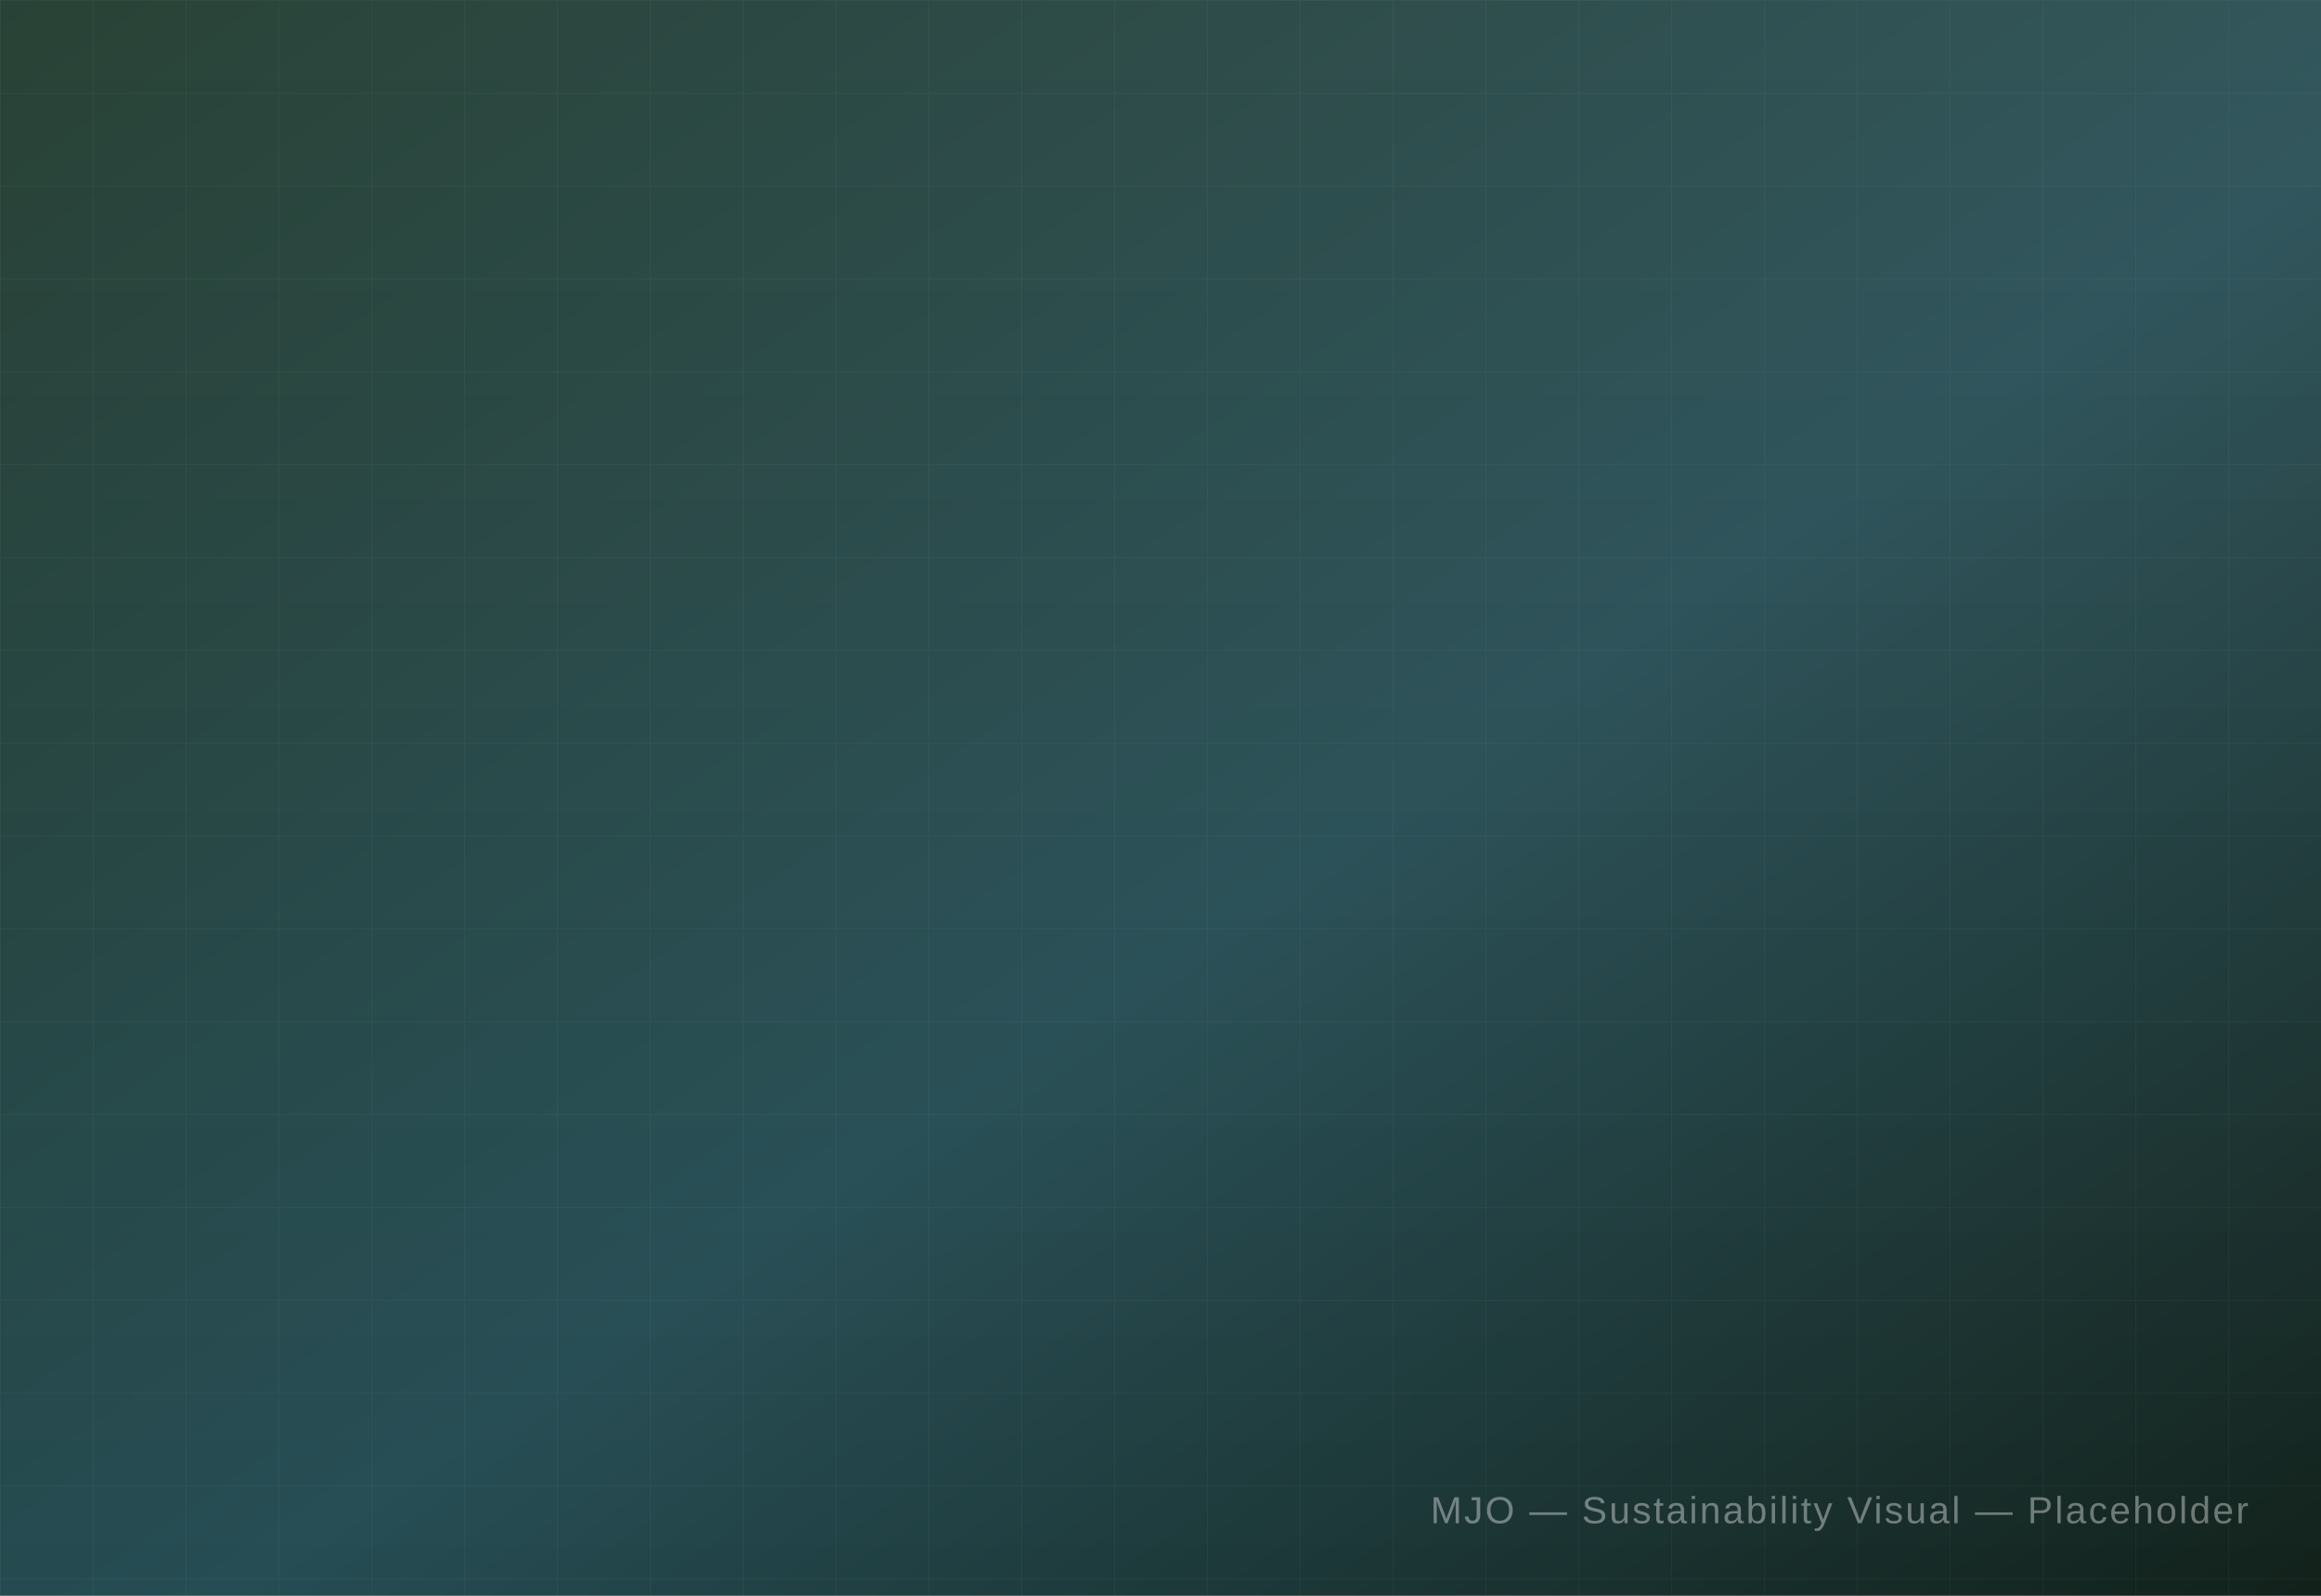
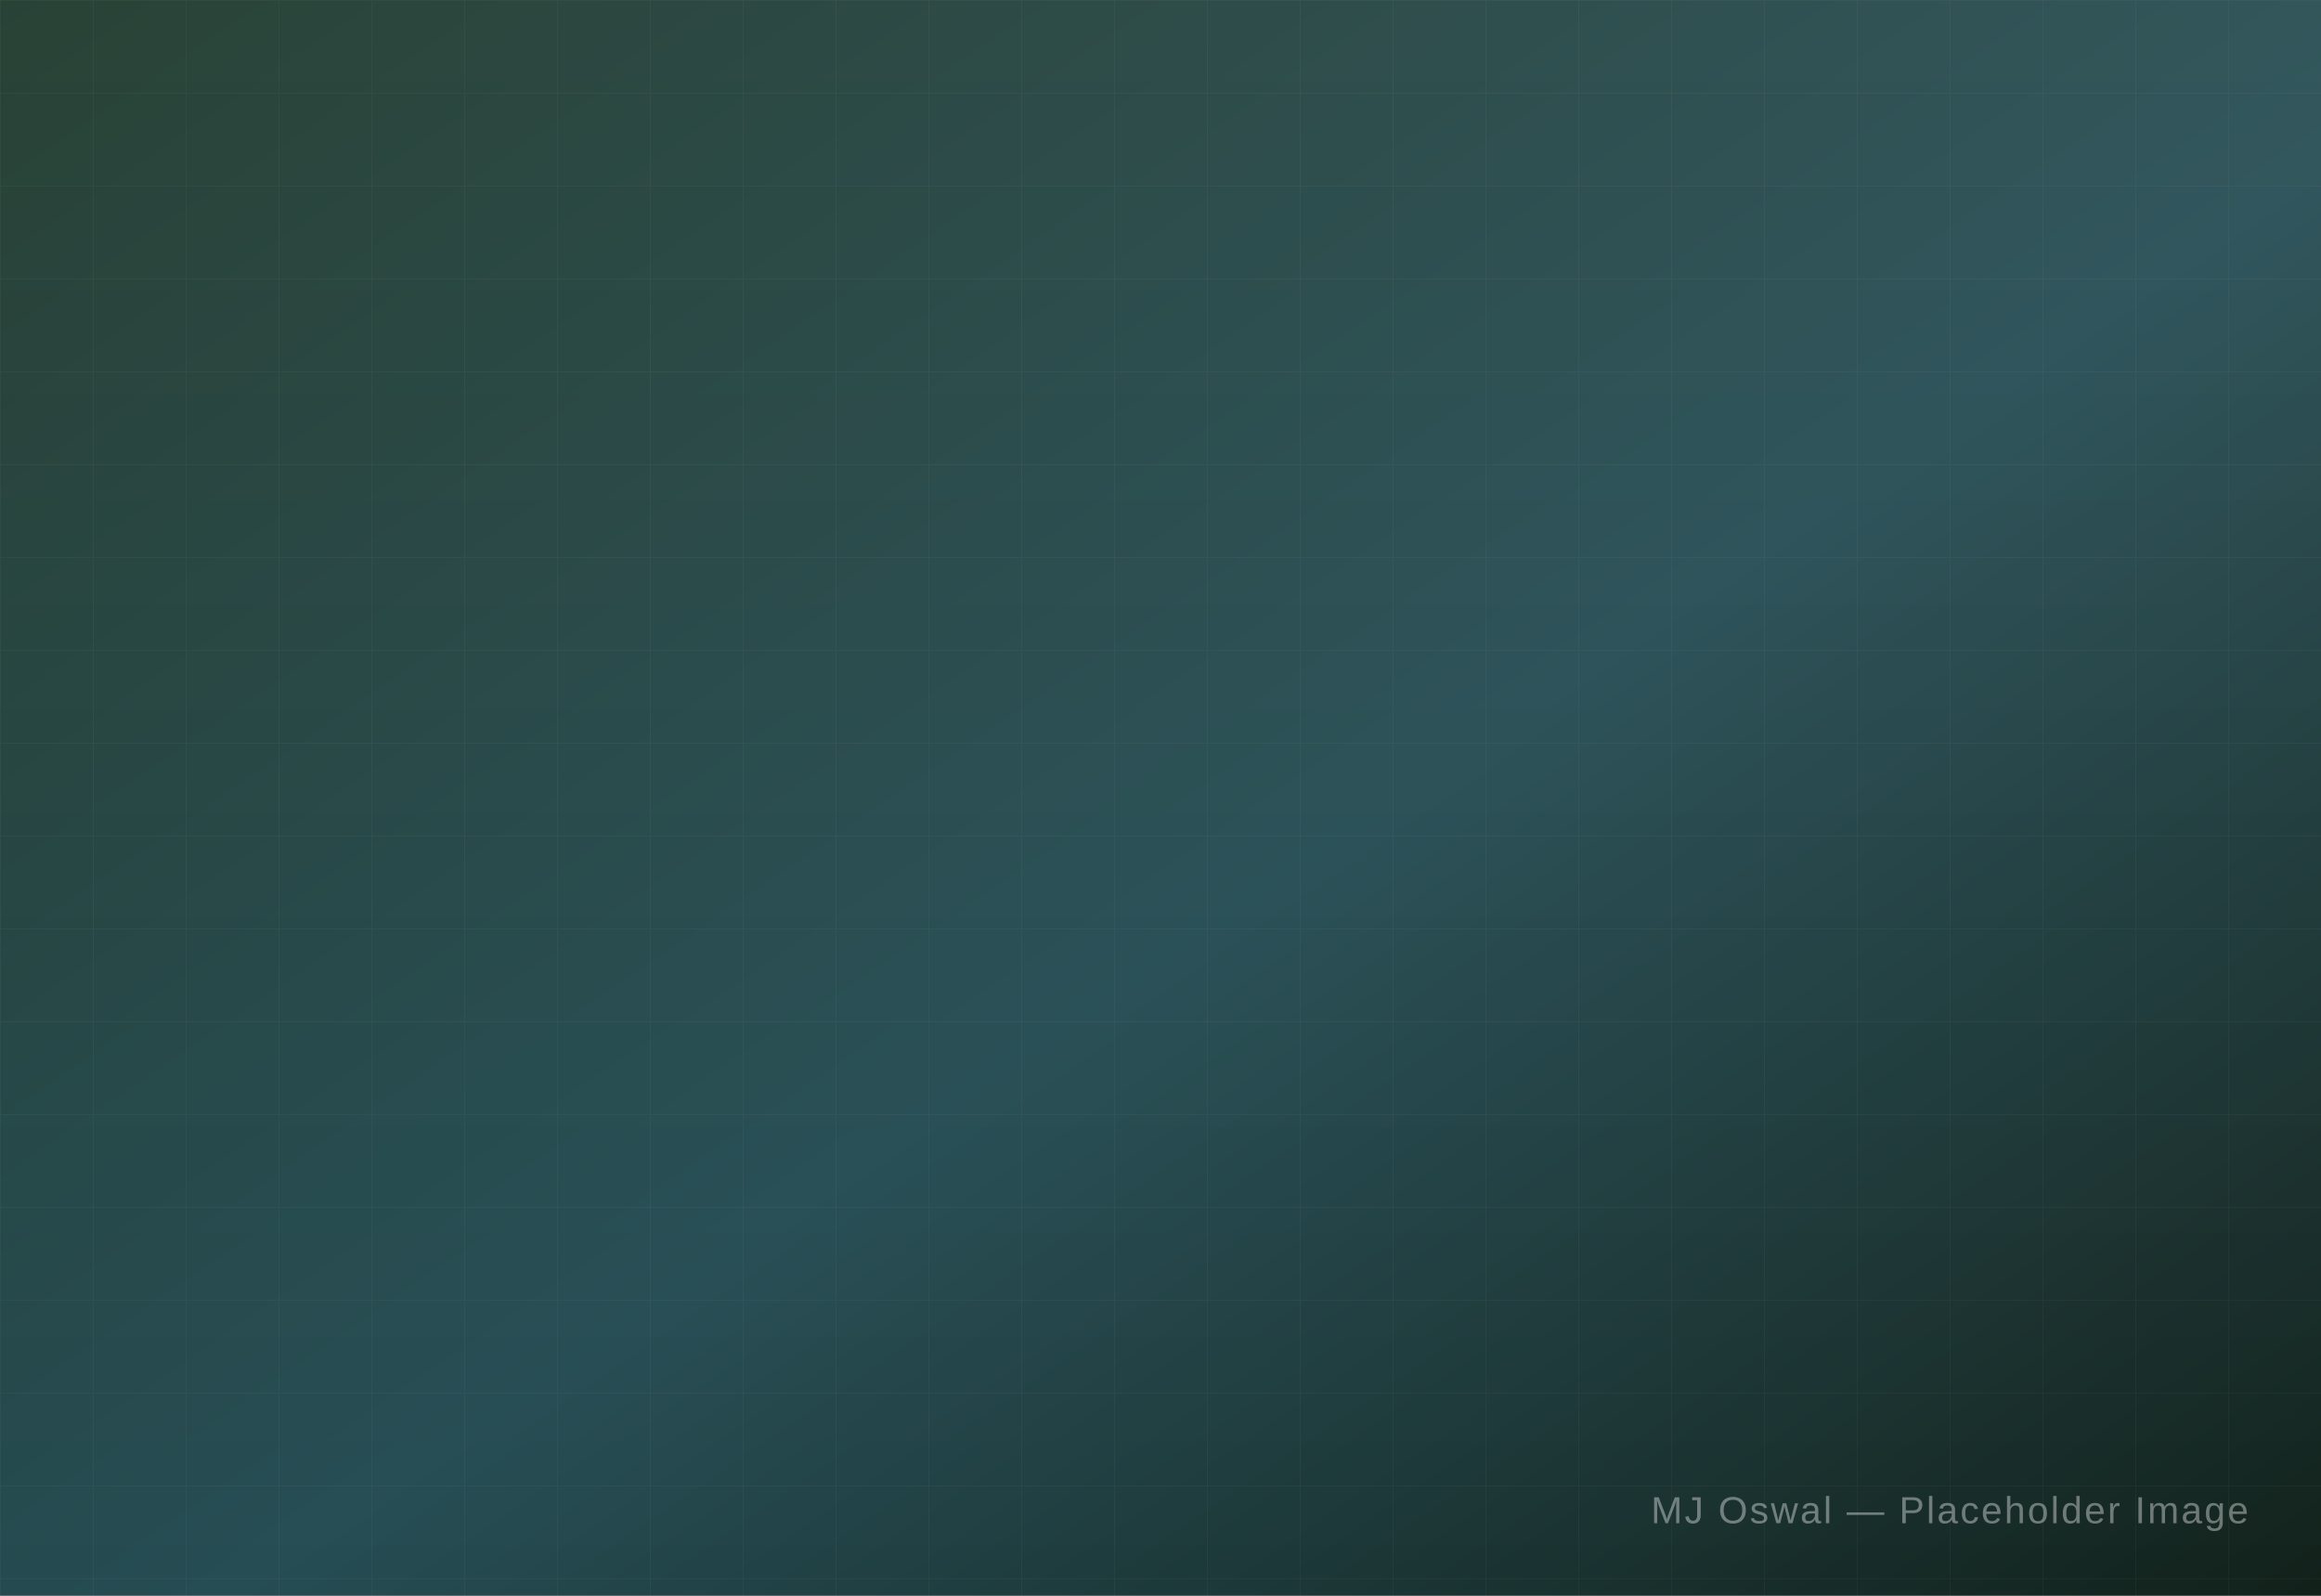
- <svg xmlns="http://www.w3.org/2000/svg" viewBox="0 0 1600 1100" width="1600" height="1100" role="img" aria-label="MJO Sustainability Visual — Placeholder">
+ <svg xmlns="http://www.w3.org/2000/svg" viewBox="0 0 1600 1100" width="1600" height="1100" role="img" aria-label="MJ Oswal Placeholder Image">
  <defs>
    <linearGradient id="g" x1="0%" y1="0%" x2="100%" y2="100%">
      <stop offset="0%" stop-color="hsl(150, 32%, 16%)" />
      <stop offset="55%" stop-color="hsl(190, 38%, 24%)" />
      <stop offset="100%" stop-color="hsl(150, 30%, 10%)" />
    </linearGradient>
    <linearGradient id="sheen" x1="0%" y1="0%" x2="0%" y2="100%">
      <stop offset="0%" stop-color="#ffffff" stop-opacity="0.06" />
      <stop offset="100%" stop-color="#ffffff" stop-opacity="0" />
    </linearGradient>
    <pattern id="grid" width="64" height="64" patternUnits="userSpaceOnUse">
      <path d="M 64 0 L 0 0 0 64" fill="none" stroke="#ffffff" stroke-opacity="0.045" stroke-width="1" />
    </pattern>
  </defs>
  <rect width="1600" height="1100" fill="url(#g)" />
  <rect width="1600" height="1100" fill="url(#grid)" />
  <rect width="1600" height="1100" fill="url(#sheen)" />
-   <text x="1550" y="1050" text-anchor="end" dominant-baseline="auto" font-family="Arial, Helvetica, sans-serif" font-size="26" fill="#ffffff" fill-opacity="0.38" letter-spacing="1.5">MJO — Sustainability Visual — Placeholder</text>
+   <text x="1550" y="1050" text-anchor="end" dominant-baseline="auto" font-family="Arial, Helvetica, sans-serif" font-size="26" fill="#ffffff" fill-opacity="0.38" letter-spacing="1.5">MJ Oswal — Placeholder Image</text>
</svg>
